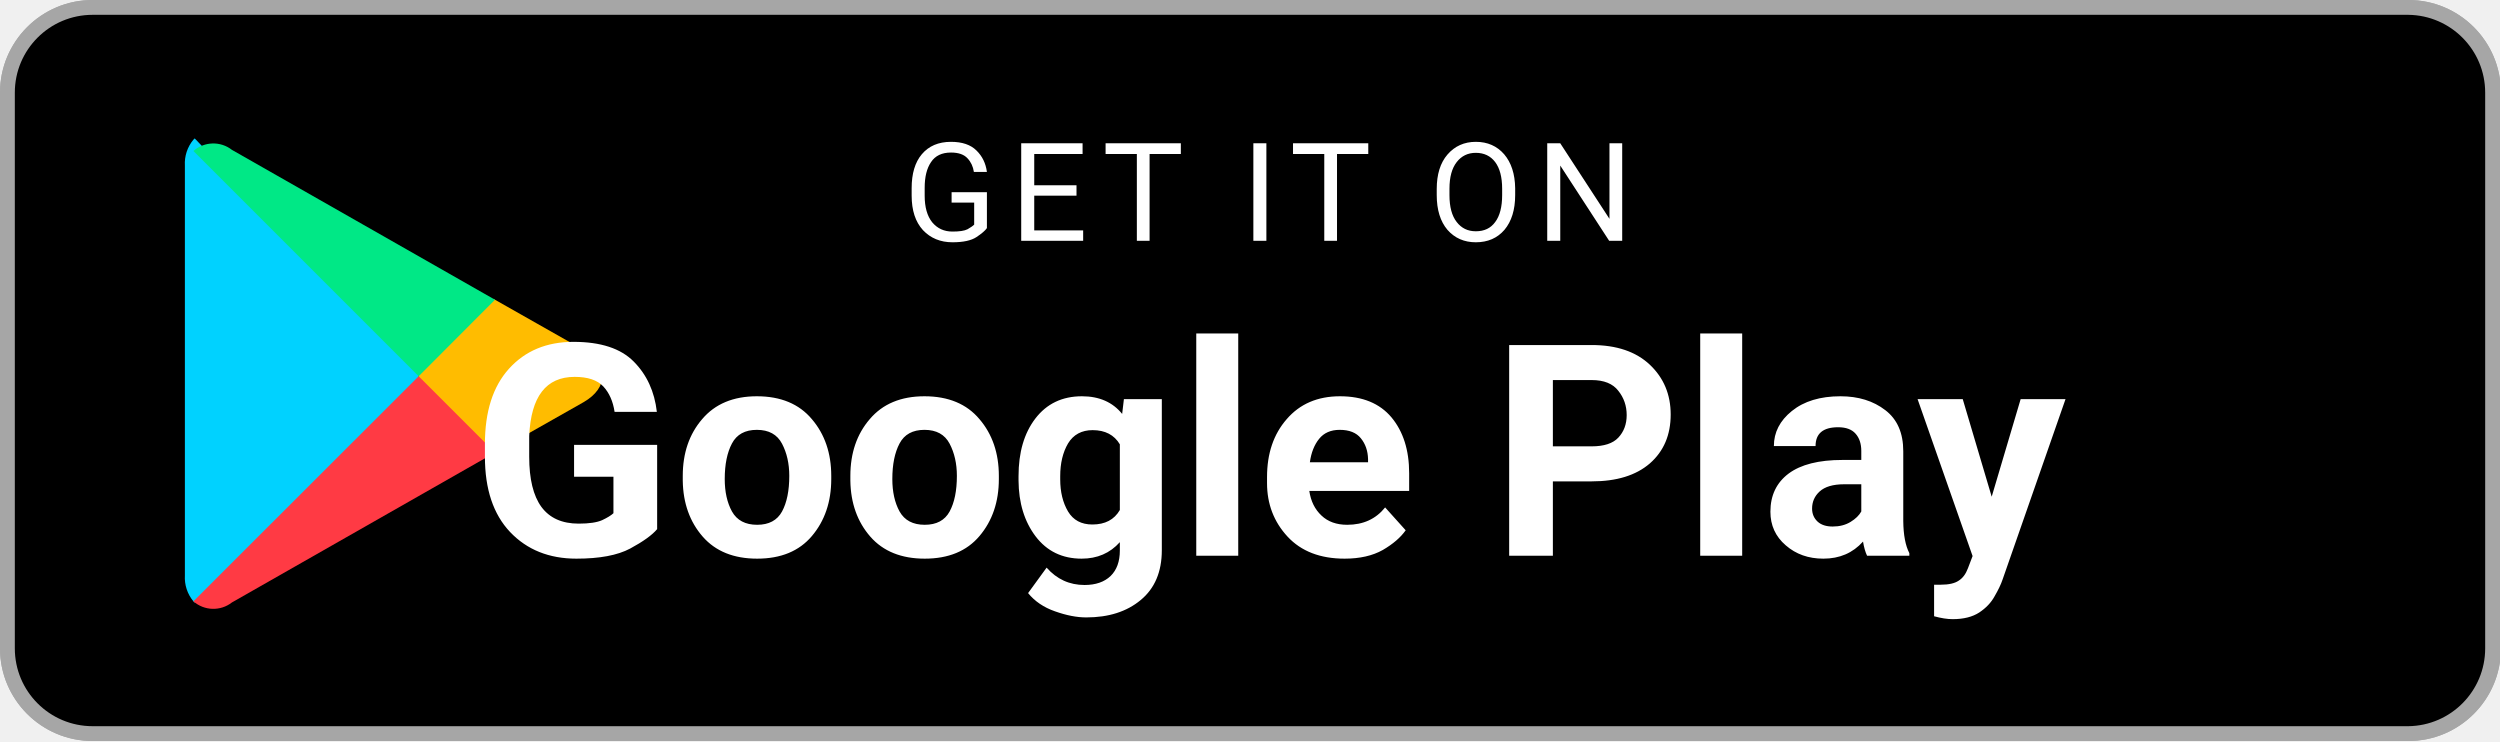
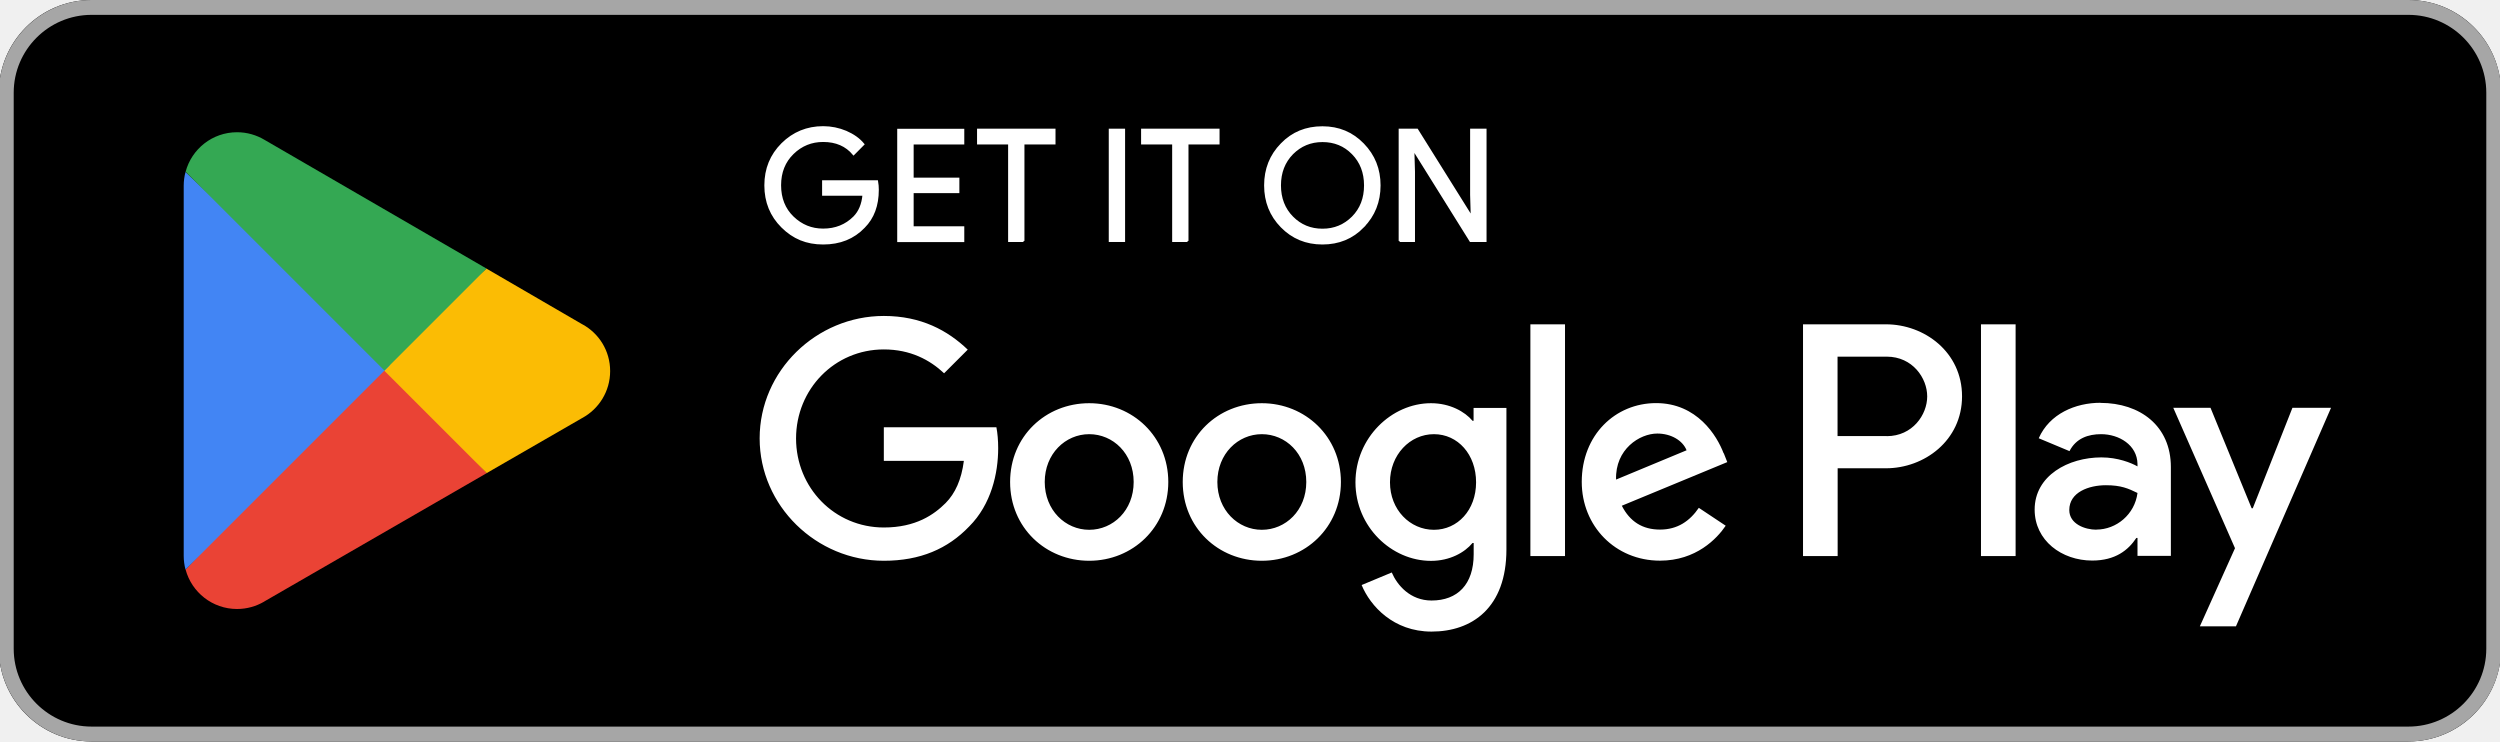
- <svg xmlns="http://www.w3.org/2000/svg" width="134.95" height="40" viewBox="0 0 134.95 40">
-   <path d="M130,0H5A5,5,0,0,0,0,5V35a5,5,0,0,0,5,5H130a5,5,0,0,0,5-5V5A5,5,0,0,0,130,0Z" fill="#a6a6a6" />
-   <path d="M130,.8A4.2,4.2,0,0,1,134.15,5V35a4.2,4.2,0,0,1-4.15,4.2H5A4.2,4.2,0,0,1,.8,35V5A4.2,4.2,0,0,1,5,.8H130m0-.8H5A5,5,0,0,0,0,5V35a5,5,0,0,0,5,5H130a5,5,0,0,0,5-5V5a5,5,0,0,0-5-5Z" fill="#a6a6a6" />
-   <path d="M130,.8A4.2,4.2,0,0,1,134.15,5V35a4.2,4.2,0,0,1-4.15,4.2H5A4.2,4.2,0,0,1,.8,35V5A4.2,4.2,0,0,1,5,.8H130" fill="#000" />
-   <path d="M10.44,7.54a2,2,0,0,0-.46,1.4V31.06a2,2,0,0,0,.46,1.4l.07.07L22.6,20.44v-.27L10.51,7.47Z" fill="#00d2ff" />
-   <path d="M26.63,24.48,22.6,20.44v-.27l4.03-4.04.09.05,4.78,2.71c1.36.77,1.36,2.04,0,2.82l-4.78,2.71Z" fill="#ffbc00" />
-   <path d="M26.72,24.43,22.6,20.31,10.44,32.46a1.63,1.63,0,0,0,2.08.06l14.2-8.09" fill="#ff3a44" />
-   <path d="M26.72,16.18,12.52,8.09a1.63,1.63,0,0,0-2.08.06L22.6,20.31Z" fill="#00e886" />
-   <text x="68.48" y="13" fill="#fff" font-family="'Segoe UI','Roboto','Helvetica Neue',Arial,sans-serif" font-size="7.4" letter-spacing=".7" text-anchor="middle">GET IT ON</text>
-   <text x="68.48" y="30" fill="#fff" font-family="'Segoe UI','Roboto','Helvetica Neue',Arial,sans-serif" font-size="16" font-weight="600" text-anchor="middle">Google Play</text>
+ <svg xmlns="http://www.w3.org/2000/svg" id="artwork" version="1.1" viewBox="0 0 238.96 70.87">
+   <defs>
+     <style>
+       .st0 {
+         fill: #4285f4;
+       }
+ 
+       .st1 {
+         fill: #a6a6a6;
+       }
+ 
+       .st2 {
+         stroke: #fff;
+         stroke-miterlimit: 10;
+         stroke-width: .2px;
+       }
+ 
+       .st2, .st3 {
+         fill: #fff;
+       }
+ 
+       .st4 {
+         fill: #34a853;
+       }
+ 
+       .st5 {
+         fill: #fbbc04;
+       }
+ 
+       .st6 {
+         fill: #ea4335;
+       }
+     </style>
+   </defs>
+   <rect x="-.11" width="239.17" height="70.87" rx="8.86" ry="8.86" />
+   <path class="st1" d="M230.21,1.42c4.1,0,7.44,3.34,7.44,7.44v53.15c0,4.1-3.34,7.44-7.44,7.44H8.75c-4.1,0-7.44-3.34-7.44-7.44V8.86C1.31,4.76,4.65,1.42,8.75,1.42h221.46M230.21,0H8.75C3.88,0-.11,3.99-.11,8.86v53.15c0,4.87,3.99,8.86,8.86,8.86h221.46c4.87,0,8.86-3.99,8.86-8.86V8.86c0-4.87-3.99-8.86-8.86-8.86h0Z" />
+   <g>
+     <path class="st2" d="M83.9,18.15c0,1.48-.44,2.67-1.32,3.55-1,1.05-2.3,1.57-3.9,1.57s-2.84-.53-3.91-1.59c-1.07-1.06-1.61-2.38-1.61-3.96s.54-2.89,1.61-3.96c1.07-1.06,2.38-1.6,3.91-1.6.76,0,1.49.15,2.18.44.69.3,1.25.69,1.66,1.19l-.93.94c-.7-.84-1.67-1.26-2.91-1.26-1.12,0-2.09.39-2.9,1.18s-1.22,1.81-1.22,3.06.41,2.28,1.22,3.06c.82.79,1.78,1.18,2.9,1.18,1.19,0,2.18-.4,2.97-1.19.51-.52.81-1.23.89-2.15h-3.86v-1.28h5.15c.05.28.07.54.07.8Z" />
+     <path class="st2" d="M92.07,13.71h-4.84v3.37h4.37v1.28h-4.37v3.37h4.84v1.31h-6.21v-10.63h6.21v1.31h0Z" />
+     <path class="st2" d="M97.83,23.03h-1.37v-9.32h-2.97v-1.31h7.3v1.31h-2.97s0,9.32,0,9.32Z" />
+     <path class="st2" d="M106.08,23.03v-10.63h1.36v10.63h-1.36Z" />
+     <path class="st2" d="M113.51,23.03h-1.37v-9.32h-2.97v-1.31h7.3v1.31h-2.97s0,9.32,0,9.32Z" />
+     <path class="st2" d="M130.3,21.66c-1.05,1.08-2.34,1.61-3.9,1.61s-2.85-.54-3.9-1.61c-1.05-1.07-1.57-2.39-1.57-3.94s.52-2.87,1.57-3.94c1.04-1.08,2.34-1.61,3.9-1.61s2.84.54,3.89,1.62c1.05,1.08,1.57,2.39,1.57,3.93s-.52,2.87-1.57,3.94ZM123.52,20.77c.79.8,1.75,1.19,2.89,1.19s2.1-.4,2.89-1.19c.79-.8,1.18-1.81,1.18-3.05s-.4-2.26-1.18-3.05c-.78-.8-1.75-1.19-2.89-1.19s-2.1.4-2.89,1.19c-.78.8-1.18,1.81-1.18,3.05s.4,2.26,1.18,3.05Z" />
+     <path class="st2" d="M133.79,23.03v-10.63h1.66l5.17,8.27h.06l-.06-2.05v-6.22h1.37v10.63h-1.43l-5.41-8.67h-.06l.06,2.05v6.62h-1.37,0Z" />
+   </g>
+   <path class="st3" d="M120.61,38.54c-4.17,0-7.56,3.17-7.56,7.53s3.4,7.53,7.56,7.53,7.56-3.2,7.56-7.53-3.4-7.53-7.56-7.53ZM120.61,50.64c-2.28,0-4.25-1.88-4.25-4.57s1.97-4.57,4.25-4.57,4.25,1.85,4.25,4.57-1.97,4.57-4.25,4.57ZM104.11,38.54c-4.17,0-7.56,3.17-7.56,7.53s3.4,7.53,7.56,7.53,7.56-3.2,7.56-7.53-3.4-7.53-7.56-7.53ZM104.11,50.64c-2.28,0-4.25-1.88-4.25-4.57s1.97-4.57,4.25-4.57,4.25,1.85,4.25,4.57-1.97,4.57-4.25,4.57ZM84.48,40.85v3.2h7.65c-.23,1.8-.83,3.11-1.74,4.03-1.11,1.11-2.85,2.34-5.91,2.34-4.71,0-8.39-3.8-8.39-8.51s3.68-8.51,8.39-8.51c2.54,0,4.4,1,5.76,2.28l2.26-2.26c-1.91-1.83-4.45-3.22-8.02-3.22-6.45,0-11.87,5.25-11.87,11.7s5.42,11.7,11.87,11.7c3.48,0,6.11-1.14,8.16-3.28,2.11-2.11,2.77-5.08,2.77-7.48,0-.74-.06-1.43-.17-2h-10.76,0ZM164.75,43.33c-.63-1.68-2.54-4.8-6.45-4.8s-7.11,3.05-7.11,7.53c0,4.22,3.2,7.53,7.48,7.53,3.45,0,5.45-2.11,6.28-3.34l-2.57-1.71c-.86,1.26-2.03,2.08-3.71,2.08s-2.88-.77-3.65-2.28l10.08-4.17-.34-.86h0ZM154.47,45.84c-.09-2.91,2.26-4.4,3.94-4.4,1.31,0,2.43.66,2.8,1.6l-6.74,2.8ZM146.28,53.15h3.31v-22.15h-3.31v22.15ZM140.86,40.22h-.11c-.74-.88-2.17-1.68-3.97-1.68-3.77,0-7.22,3.31-7.22,7.56s3.45,7.51,7.22,7.51c1.8,0,3.22-.8,3.97-1.71h.11v1.08c0,2.88-1.54,4.42-4.03,4.42-2.03,0-3.28-1.46-3.8-2.68l-2.88,1.2c.83,2,3.03,4.45,6.68,4.45,3.88,0,7.16-2.28,7.16-7.85v-13.53h-3.14v1.23ZM137.06,50.64c-2.28,0-4.2-1.91-4.2-4.54s1.91-4.6,4.2-4.6,4.03,1.94,4.03,4.6-1.77,4.54-4.03,4.54ZM180.26,31h-7.92v22.15h3.31v-8.39h4.62c3.66,0,7.27-2.65,7.27-6.88s-3.6-6.88-7.27-6.88ZM180.34,41.68h-4.7v-7.59h4.7c2.47,0,3.87,2.05,3.87,3.8s-1.4,3.8-3.87,3.8h0ZM200.77,38.5c-2.39,0-4.87,1.05-5.9,3.39l2.94,1.23c.63-1.23,1.79-1.62,3.02-1.62,1.71,0,3.45,1.03,3.48,2.85v.23c-.6-.34-1.88-.86-3.45-.86-3.16,0-6.38,1.74-6.38,4.99,0,2.96,2.59,4.87,5.5,4.87,2.22,0,3.45-1,4.22-2.16h.11v1.71h3.19v-8.49c0-3.93-2.94-6.13-6.73-6.13h0ZM200.38,50.63c-1.08,0-2.59-.54-2.59-1.88,0-1.71,1.88-2.37,3.5-2.37,1.45,0,2.14.31,3.02.74-.26,2.05-2.02,3.5-3.93,3.5ZM219.12,38.98l-3.79,9.6h-.11l-3.93-9.6h-3.56l5.9,13.42-3.36,7.47h3.45l9.09-20.89h-3.68ZM189.35,53.15h3.31v-22.15h-3.31v22.15Z" />
+   <g>
+     <path class="st6" d="M36.6,34.41l-18.86,20.02s0,0,0,.01c.58,2.17,2.56,3.77,4.92,3.77.94,0,1.83-.26,2.58-.7l.06-.04,21.23-12.25-9.94-10.82Z" />
+     <path class="st5" d="M55.68,31h-.02s-9.17-5.33-9.17-5.33l-10.33,9.19,10.36,10.36,9.12-5.26c1.6-.86,2.68-2.55,2.68-4.49s-1.07-3.61-2.65-4.47h0Z" />
+     <path class="st0" d="M17.73,16.44c-.11.42-.17.86-.17,1.31v35.38c0,.45.06.89.17,1.31l19.51-19.51-19.51-18.49Z" />
+     <path class="st4" d="M36.74,35.43l9.76-9.76-21.21-12.3c-.77-.46-1.67-.73-2.63-.73-2.36,0-4.34,1.6-4.92,3.78h0s19,19,19,19h0Z" />
+   </g>
</svg>
